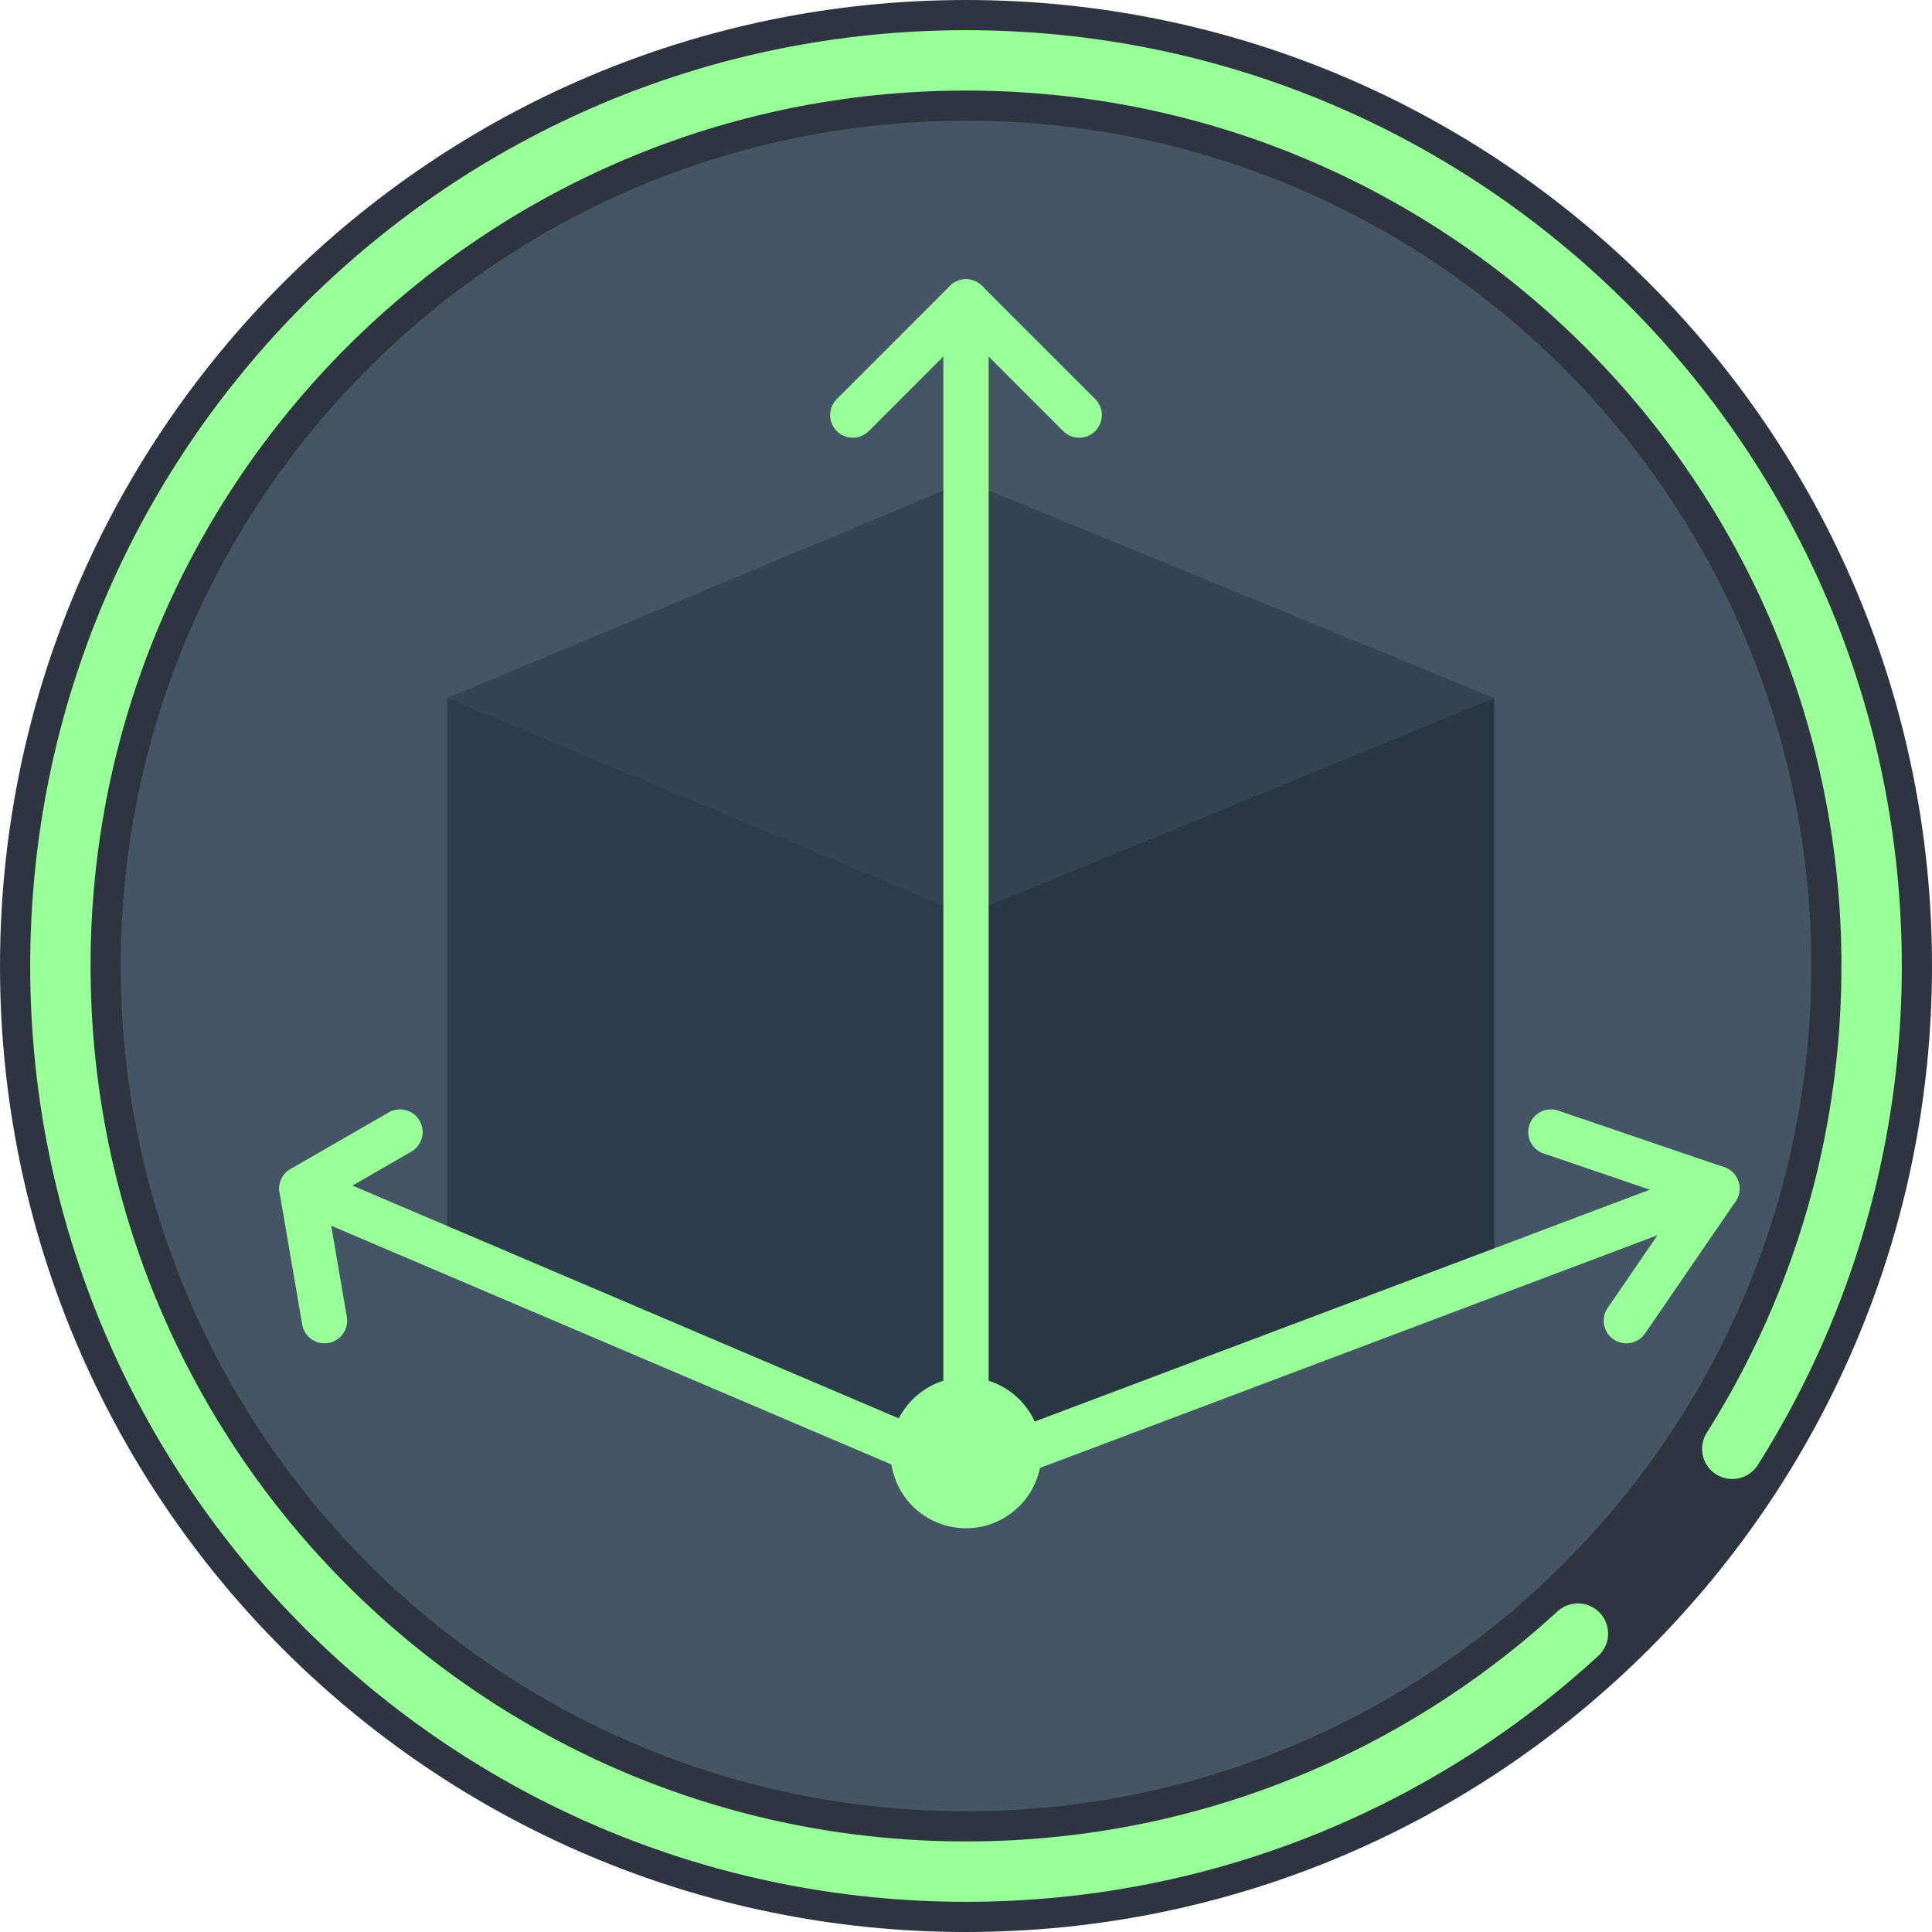
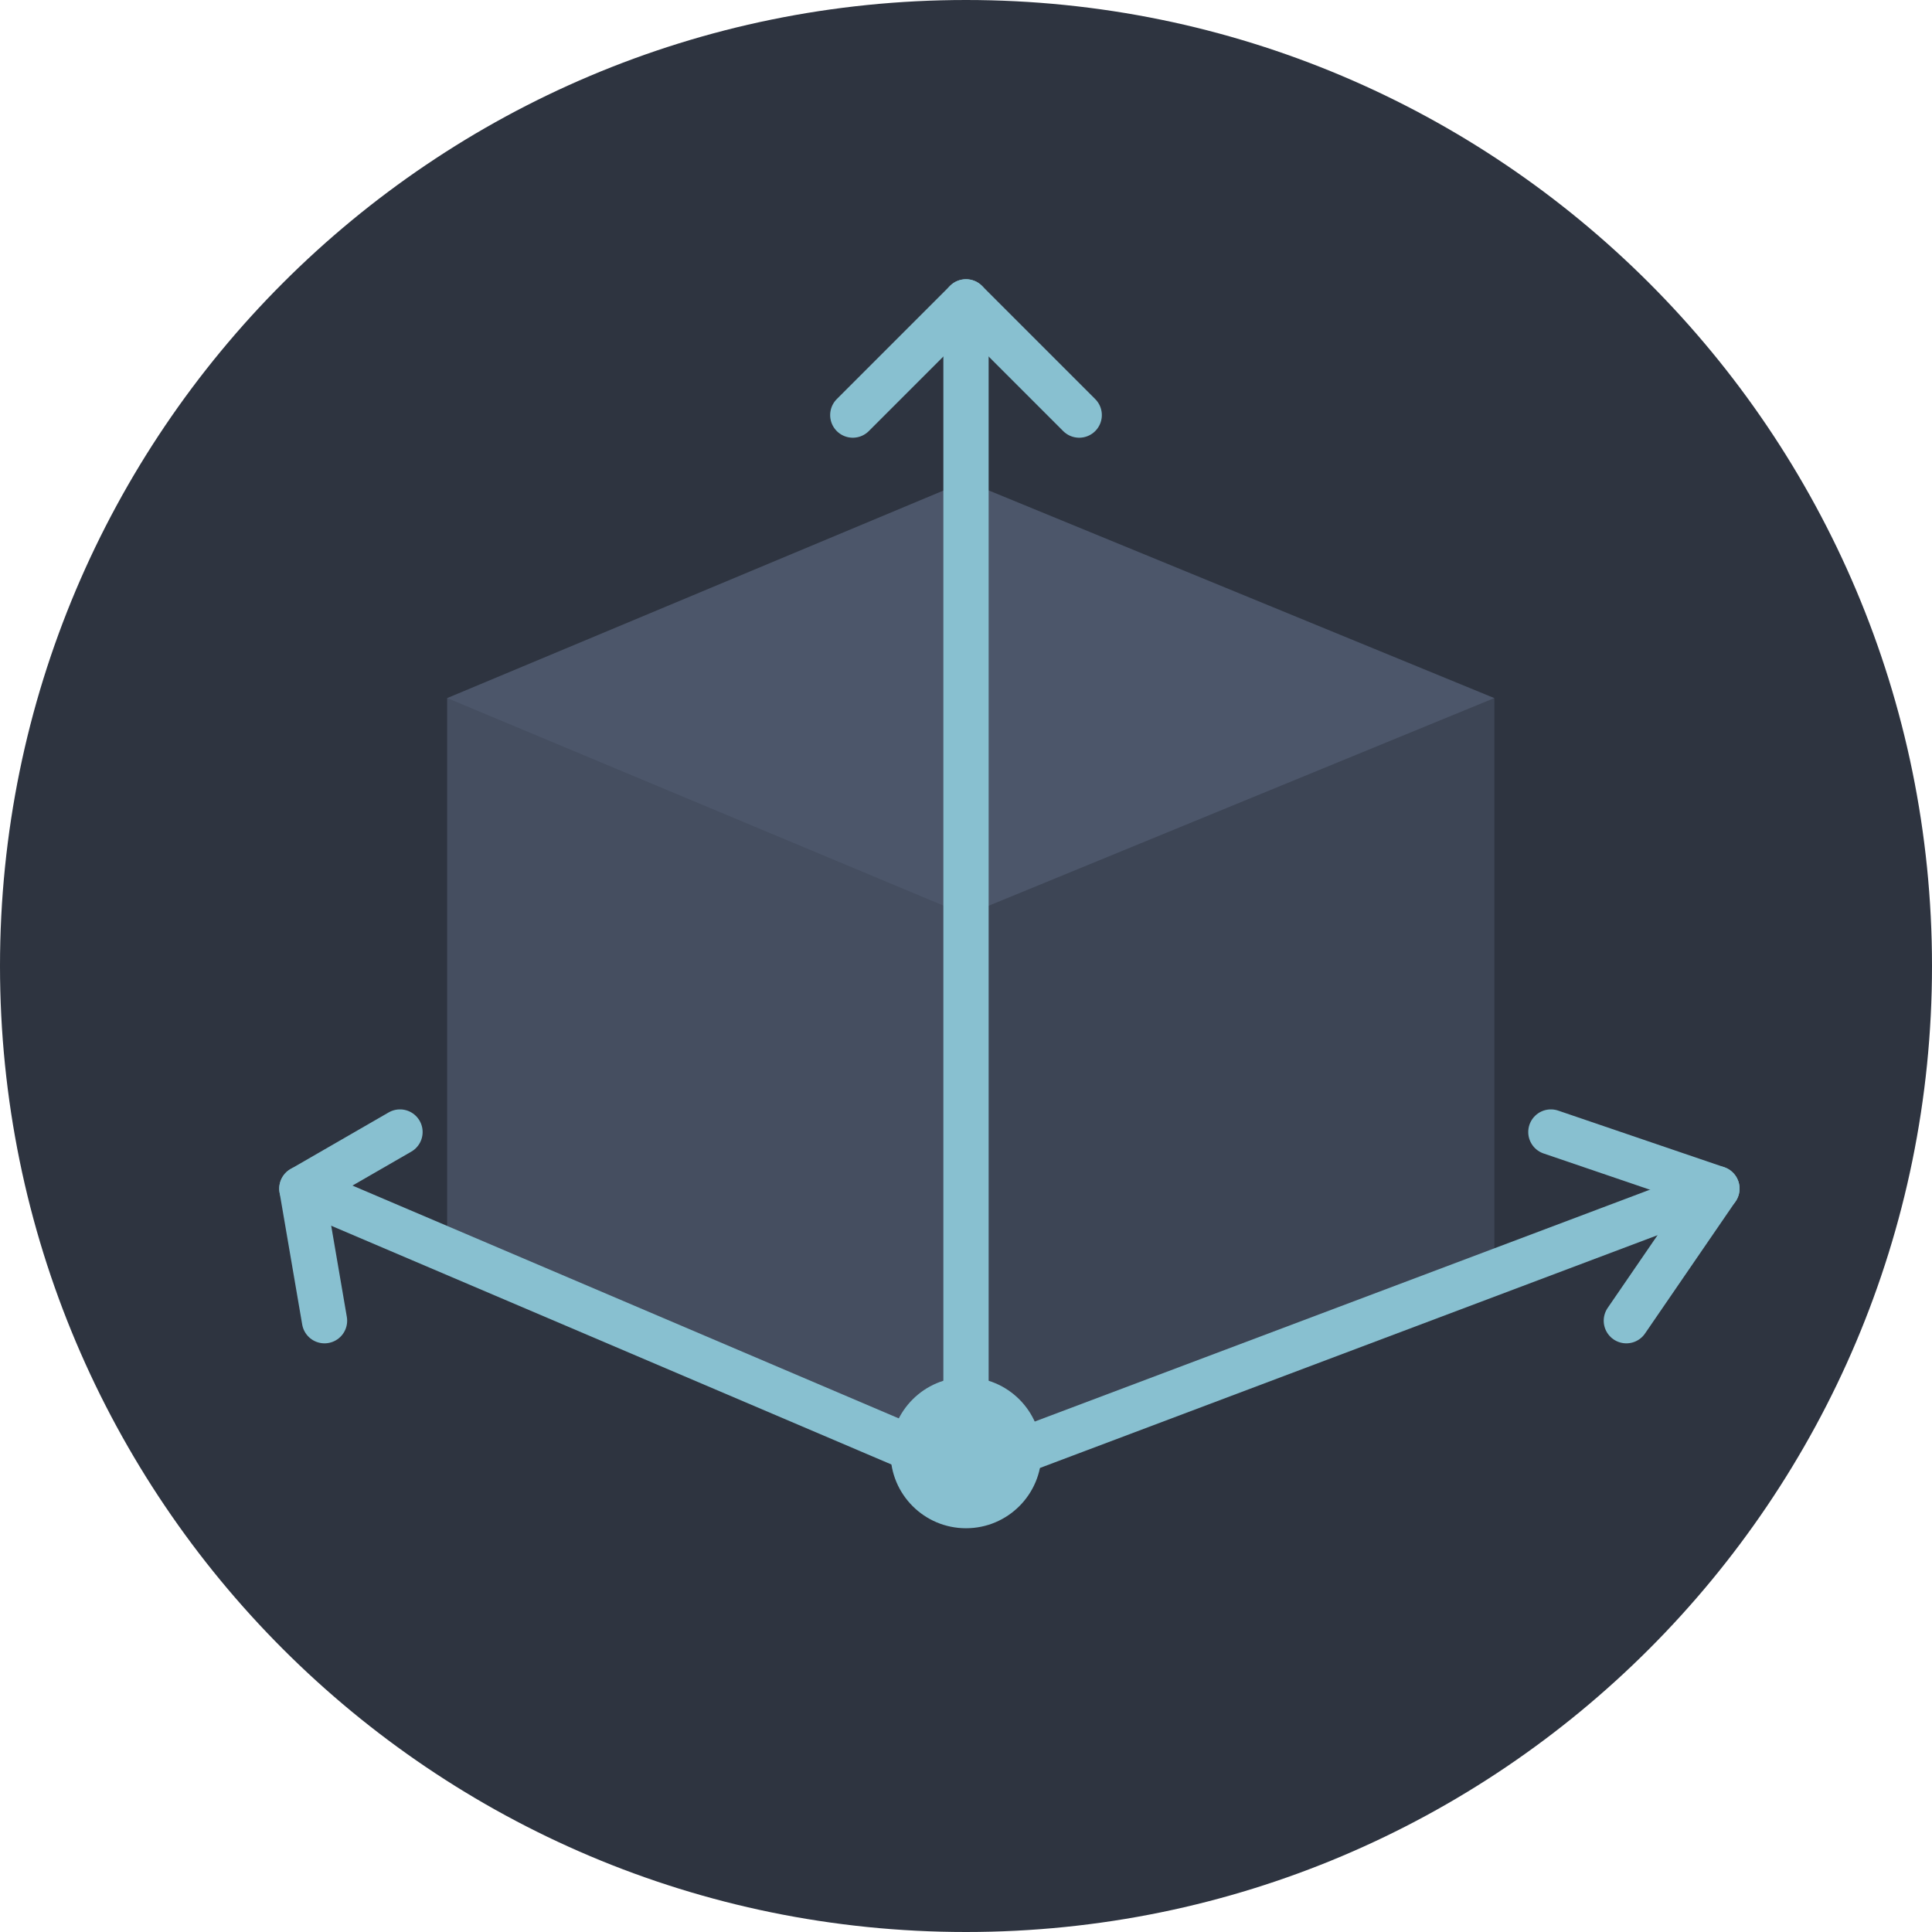
<svg xmlns="http://www.w3.org/2000/svg" width="1024" height="1024" viewBox="0 0 1024 1024">
-   <circle id="background" fill="#445566" cx="512" cy="512" r="480" stroke="#2e3440" stroke-width="64" />
-   <path fill="none" stroke="#99FF99" stroke-width="32" stroke-linecap="round" stroke-dasharray="2048, 128" stroke-dashoffset="1024" d="M 512 32 a 480 480 0 0 1 0 960 a 480 480 0 0 1 0 -960" />
+   <circle id="background" fill="#2e3440" cx="512" cy="512" r="512" />
  <g id="box">
-     <polygon fill="#334455" points="512,790 792,675 792,370 512,255 237,370 237,675" />
+     <polygon fill="#4c566a" points="512,790 792,675 792,370 512,255 237,370 237,675" />
    <polygon opacity="0.1" points="512,485 512,790 237,675 237,370" />
    <polygon opacity="0.2" points="512,485 792,370 792,675 512,790" />
  </g>
-   <g id="graph" fill="#99FF99">
-     <g id="arrow" fill="none" stroke="#99FF99" stroke-width="24" stroke-linejoin="round" stroke-linecap="round">
+   <g id="graph" fill="#88c0d0">
+     <g id="arrow" fill="none" stroke="#88c0d0" stroke-width="24" stroke-linejoin="round" stroke-linecap="round">
      <g id="arrow-y">
        <polyline id="arrow-y-shaft" points="512,780 512,160" />
        <polyline id="arrow-y-head" points="452,220 512,160 572,220" />
      </g>
      <g id="arrow-x">
        <polyline id="arrow-x-shaft" points="512,780 160,630" />
        <polyline id="arrow-x-head" points="172,700 160,630 212,600" />
      </g>
      <g id="arrow-z">
        <polyline id="arrow-z-shaft" points="512,780 910,630" />
        <polyline id="arrow-z-head" points="862,700 910,630 822,600" />
      </g>
    </g>
    <circle cx="512" cy="770" r="40" />
  </g>
</svg>
